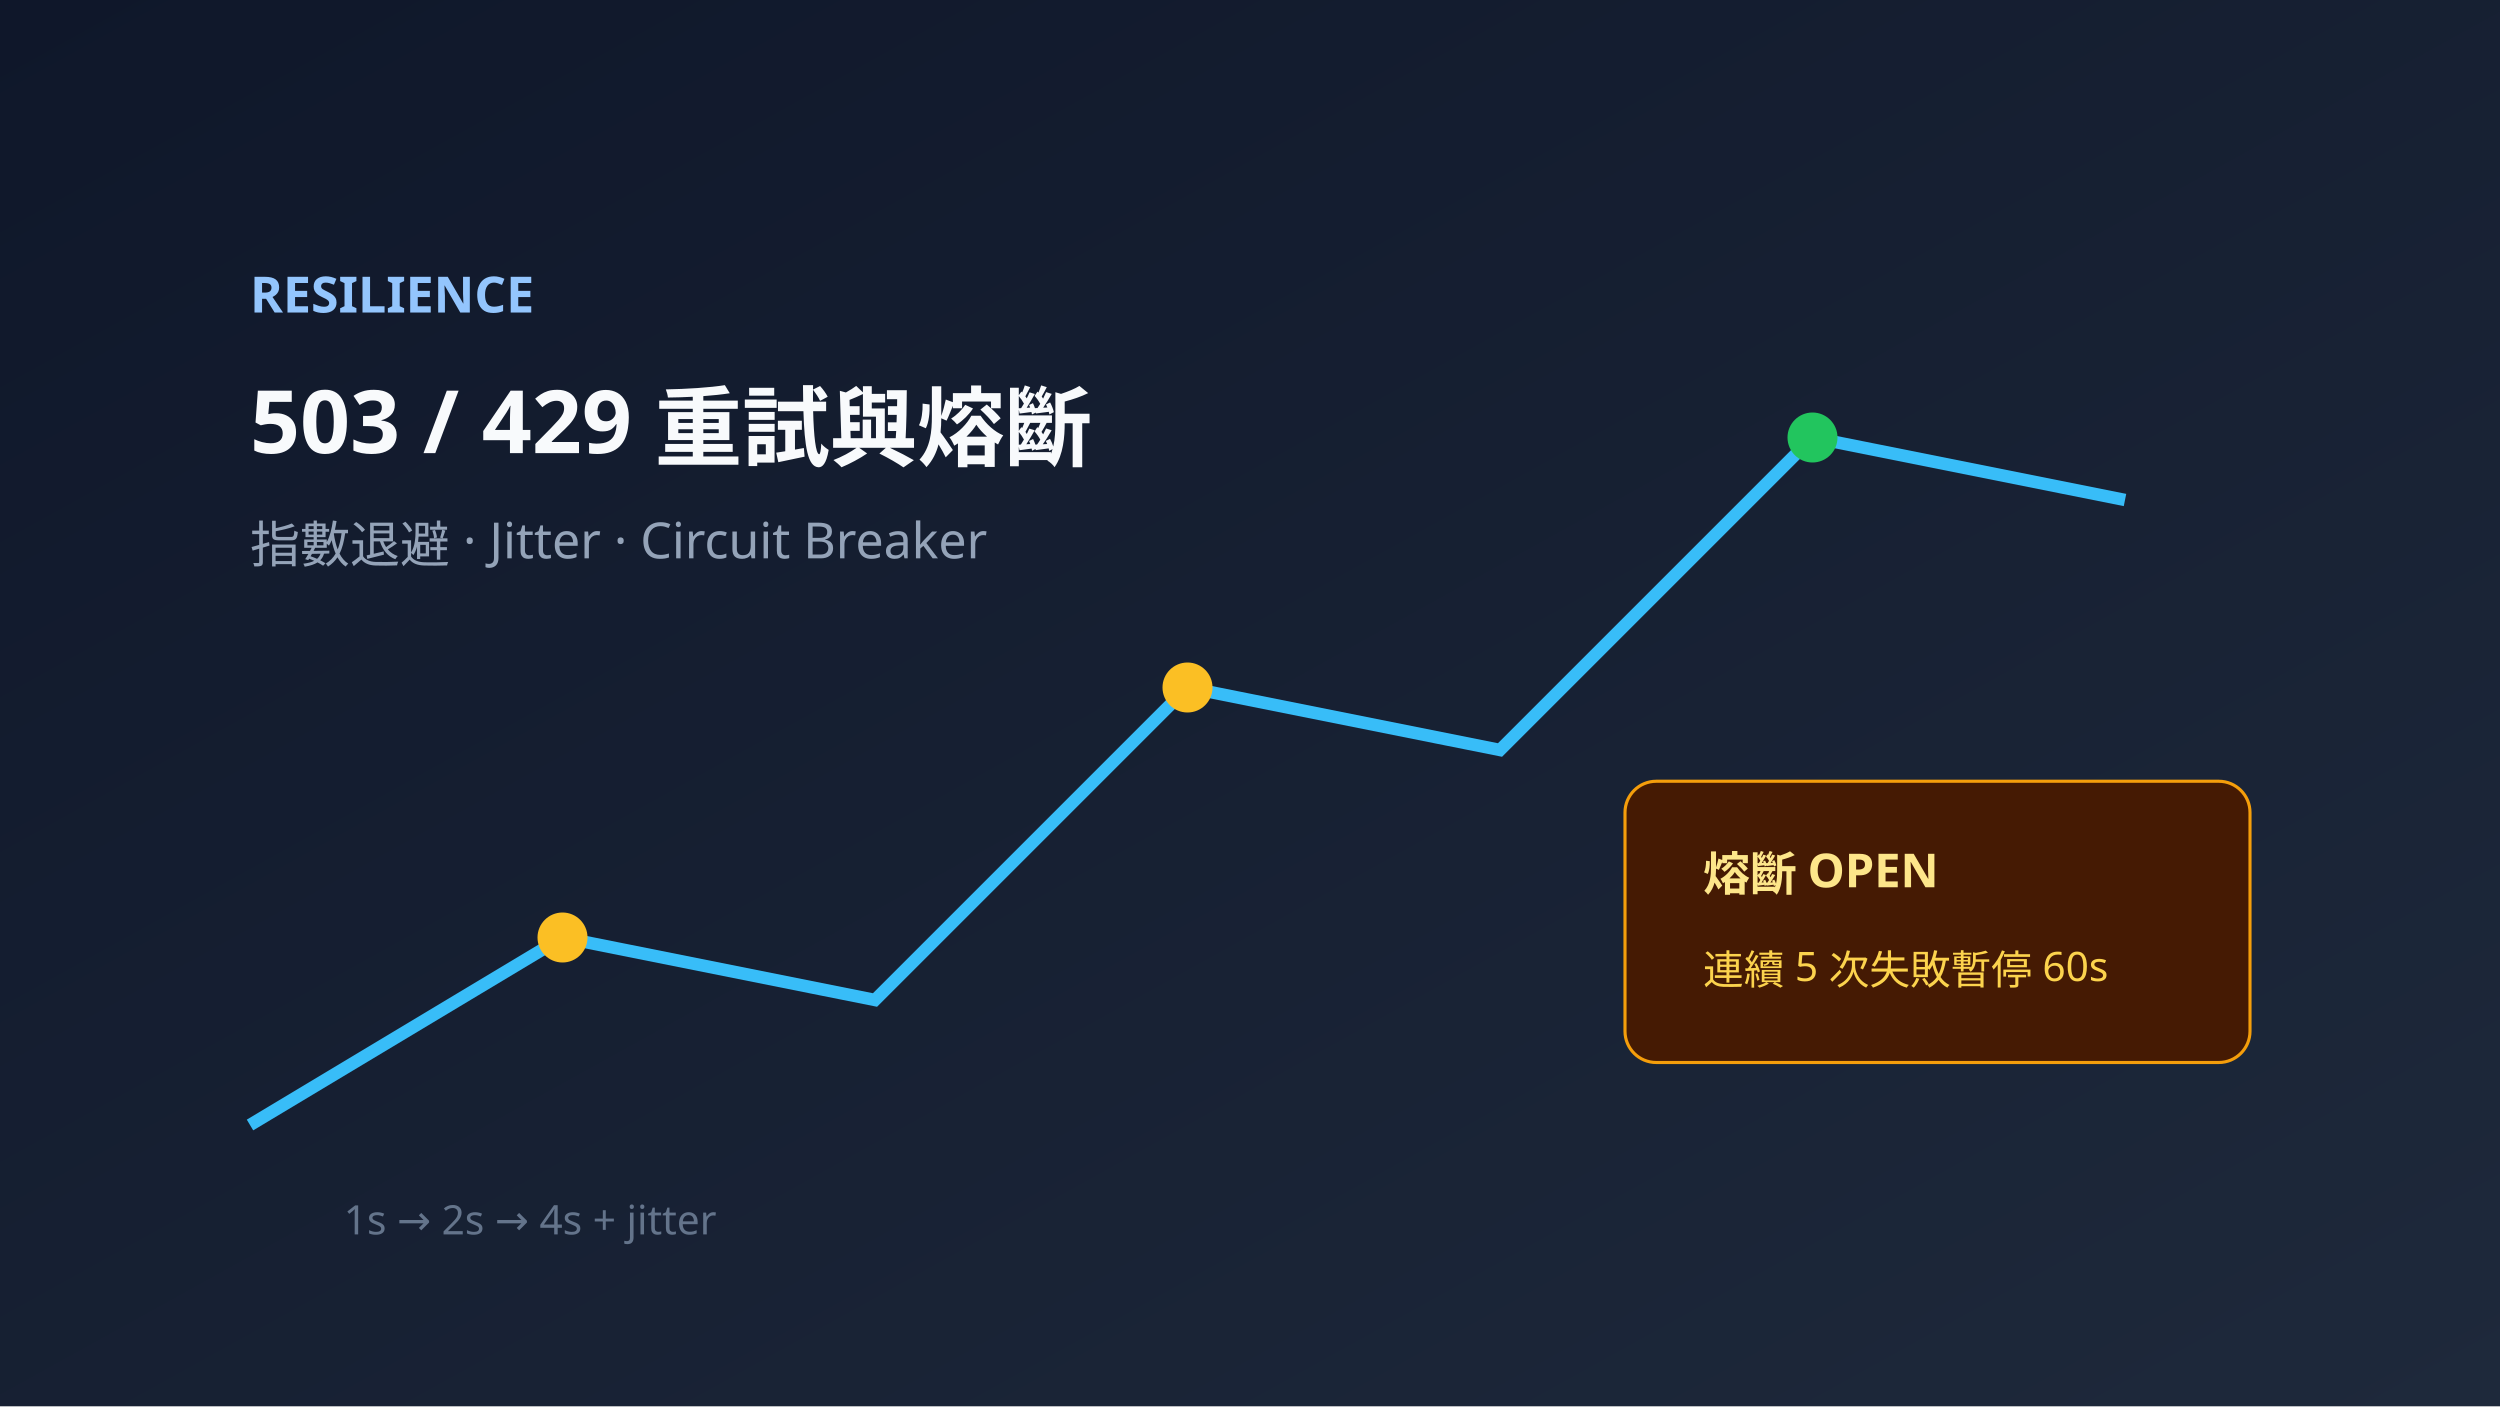
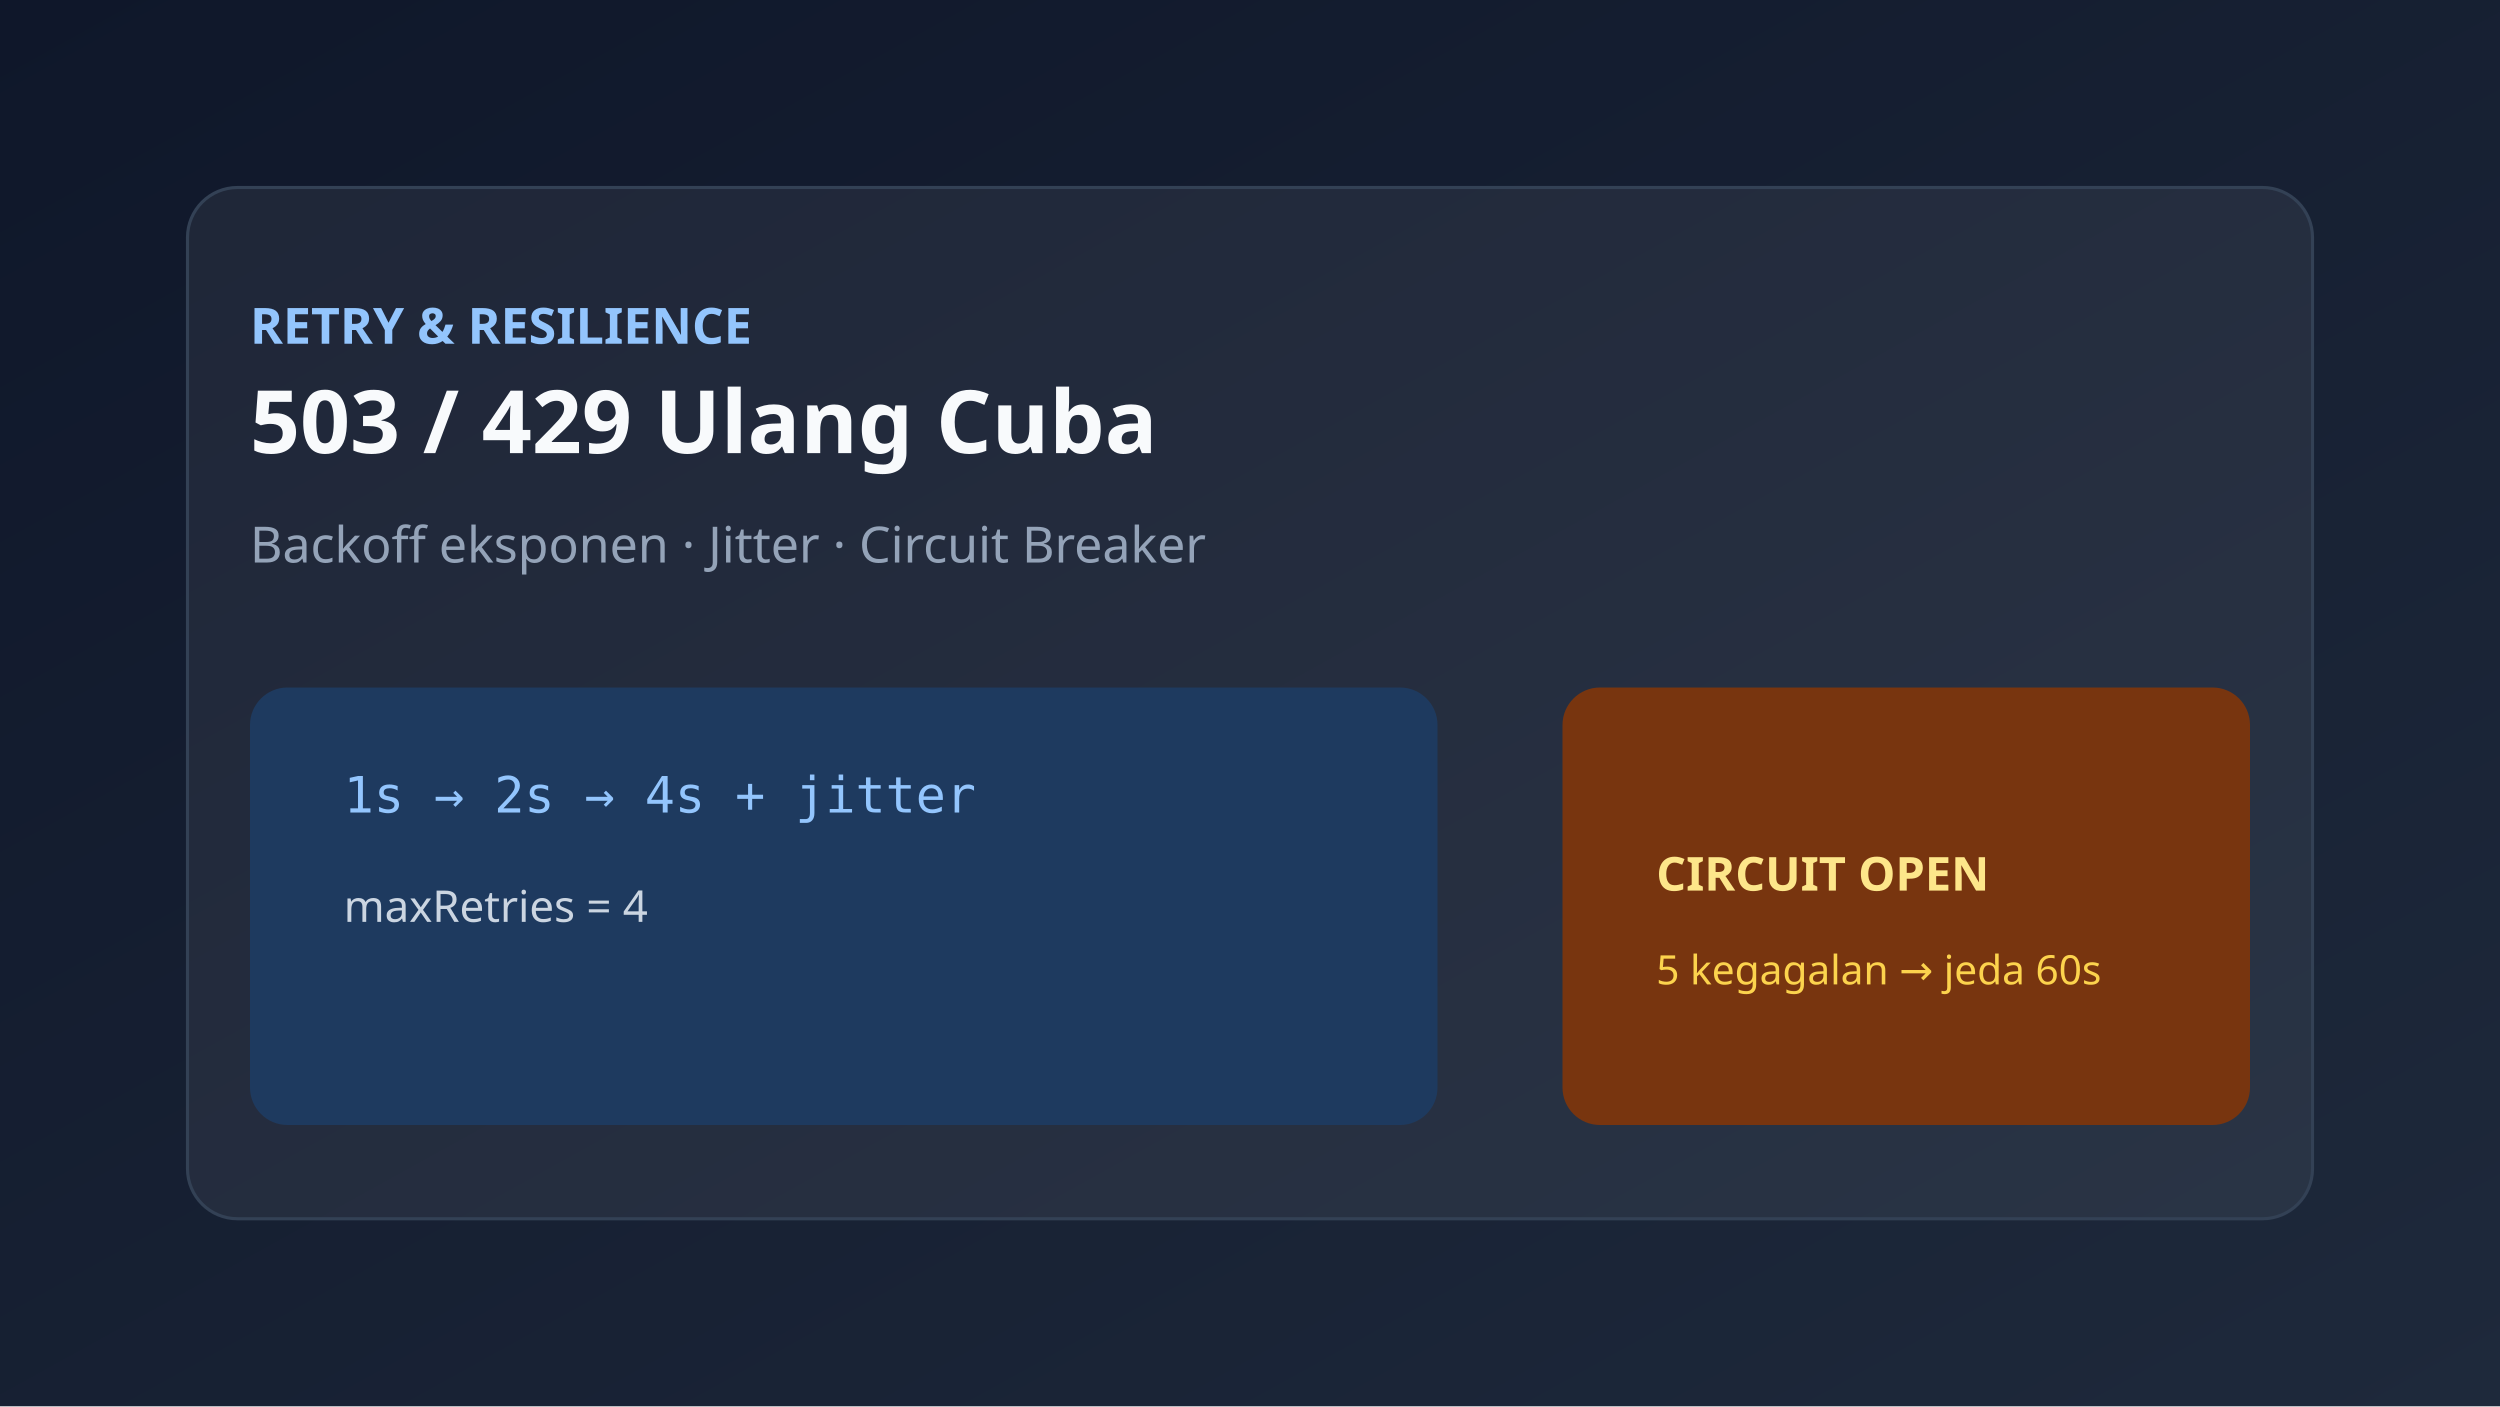
- <svg xmlns="http://www.w3.org/2000/svg" width="800" height="450" viewBox="0 0 800 450" role="img" aria-label="503 429 重試與熔斷策略示意">
+ <svg xmlns="http://www.w3.org/2000/svg" width="800" height="450" viewBox="0 0 800 450" role="img" aria-label="Ilustrasi ulang cuba 503 429 dan circuit breaker">
  <defs>
    <linearGradient id="bg" x1="0%" y1="0%" x2="100%" y2="100%">
      <stop offset="0%" stop-color="#0f172a" />
      <stop offset="100%" stop-color="#1e293b" />
    </linearGradient>
  </defs>
  <rect width="800" height="450" fill="url(#bg)" />
-   <text x="80" y="100" fill="#93c5fd" font-family="Segoe UI, sans-serif" font-size="16" font-weight="600">RESILIENCE</text>
-   <text x="80" y="145" fill="#f8fafc" font-family="Segoe UI, sans-serif" font-size="28" font-weight="700">503 / 429 重試與熔斷</text>
-   <text x="80" y="180" fill="#94a3b8" font-family="Segoe UI, sans-serif" font-size="16">指數退避 · Jitter · Circuit Breaker</text>
-   <polyline points="80,360 180,300 280,320 380,220 480,240 580,140 680,160" fill="none" stroke="#38bdf8" stroke-width="4" />
-   <circle cx="180" cy="300" r="8" fill="#fbbf24" />
-   <circle cx="380" cy="220" r="8" fill="#fbbf24" />
-   <circle cx="580" cy="140" r="8" fill="#22c55e" />
-   <text x="110" y="395" fill="#64748b" font-family="Segoe UI, sans-serif" font-size="13">1s → 2s → 4s + jitter</text>
-   <rect x="520" y="250" width="200" height="90" rx="10" fill="#451a03" stroke="#f59e0b" />
-   <text x="545" y="285" fill="#fde68a" font-family="Segoe UI, sans-serif" font-size="15" font-weight="700">熔斷 OPEN</text>
-   <text x="545" y="315" fill="#fcd34d" font-family="Segoe UI, sans-serif" font-size="13">連續 5 次失敗暫停 60s</text>
+   <rect x="60" y="60" width="680" height="330" rx="16" fill="#ffffff" fill-opacity="0.06" stroke="#334155" />
+   <text x="80" y="110" fill="#93c5fd" font-family="Segoe UI, sans-serif" font-size="16" font-weight="600">RETRY &amp; RESILIENCE</text>
+   <text x="80" y="145" fill="#f8fafc" font-family="Segoe UI, sans-serif" font-size="28" font-weight="700">503 / 429 Ulang Cuba</text>
+   <text x="80" y="180" fill="#94a3b8" font-family="Segoe UI, sans-serif" font-size="16">Backoff eksponen · Jitter · Circuit Breaker</text>
+   <rect x="80" y="220" width="380" height="140" rx="12" fill="#1e3a5f" />
+   <text x="110" y="260" fill="#93c5fd" font-family="Consolas, monospace" font-size="16">1s → 2s → 4s + jitter</text>
+   <text x="110" y="295" fill="#cbd5e1" font-family="Segoe UI, sans-serif" font-size="14">maxRetries = 4</text>
+   <rect x="500" y="220" width="220" height="140" rx="12" fill="#78350f" />
+   <text x="530" y="285" fill="#fde68a" font-family="Segoe UI, sans-serif" font-size="15" font-weight="700">CIRCUIT OPEN</text>
+   <text x="530" y="315" fill="#fcd34d" font-family="Segoe UI, sans-serif" font-size="13">5 kegagalan → jeda 60s</text>
</svg>
